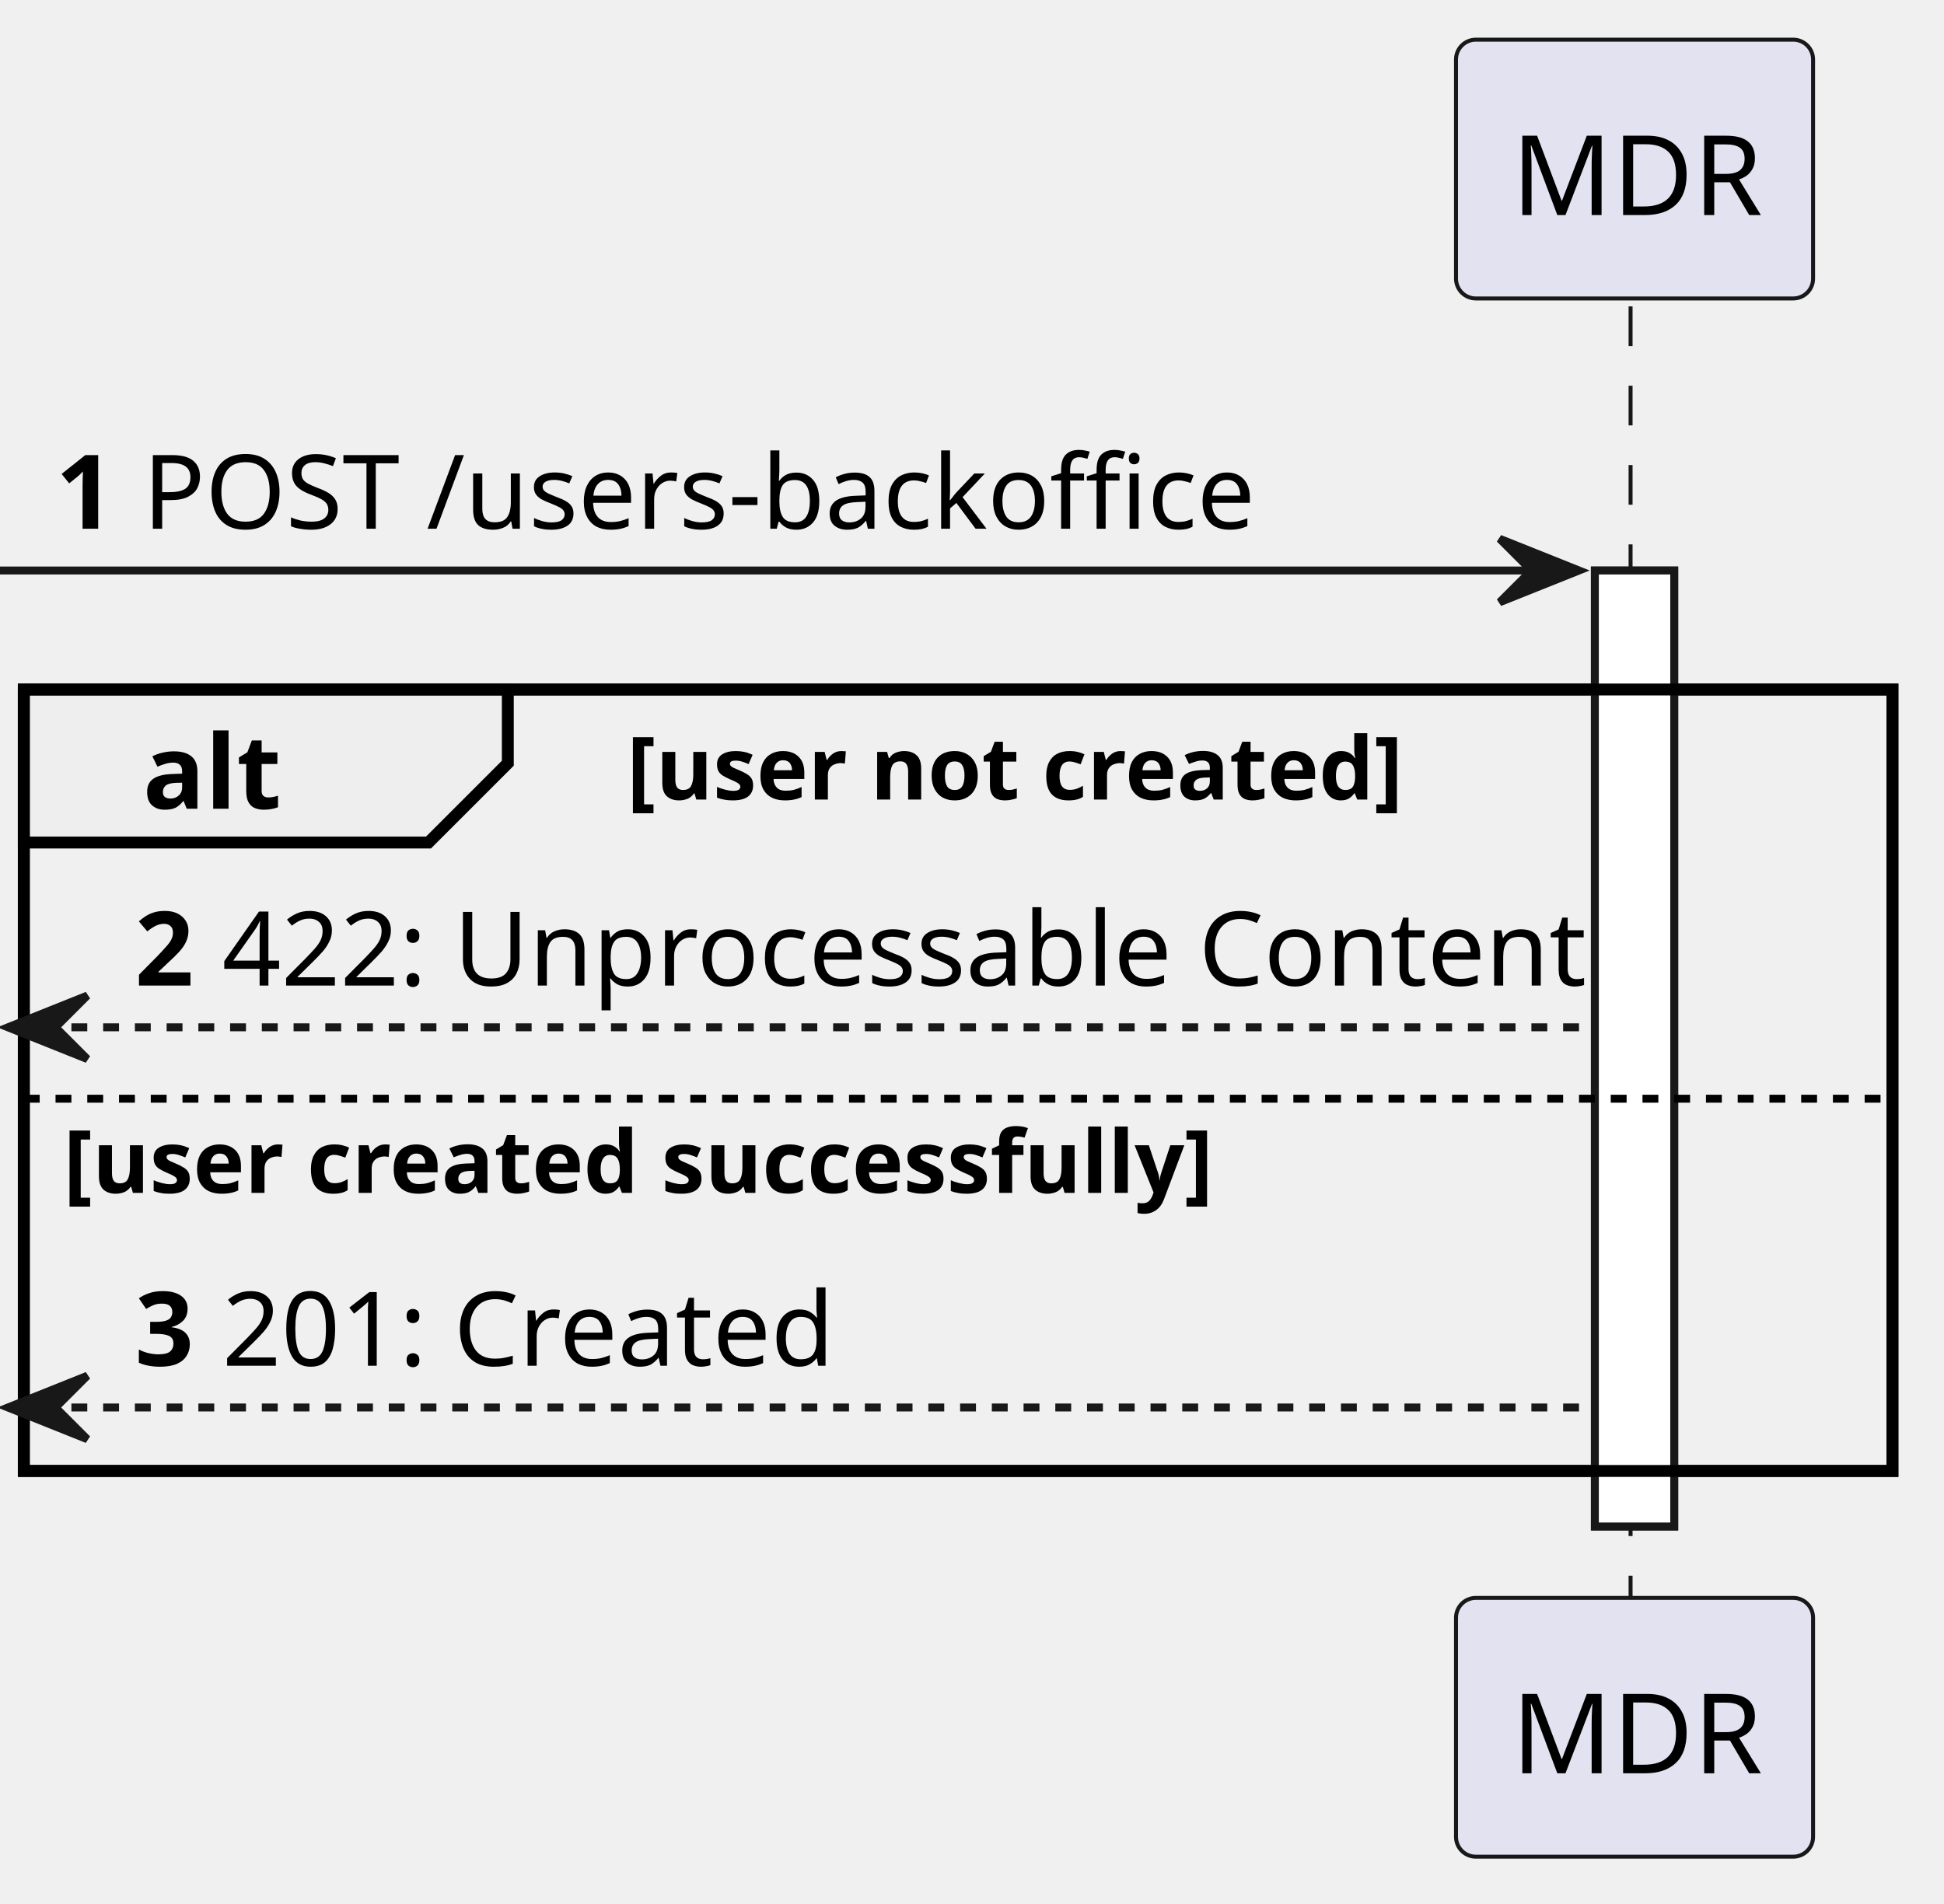
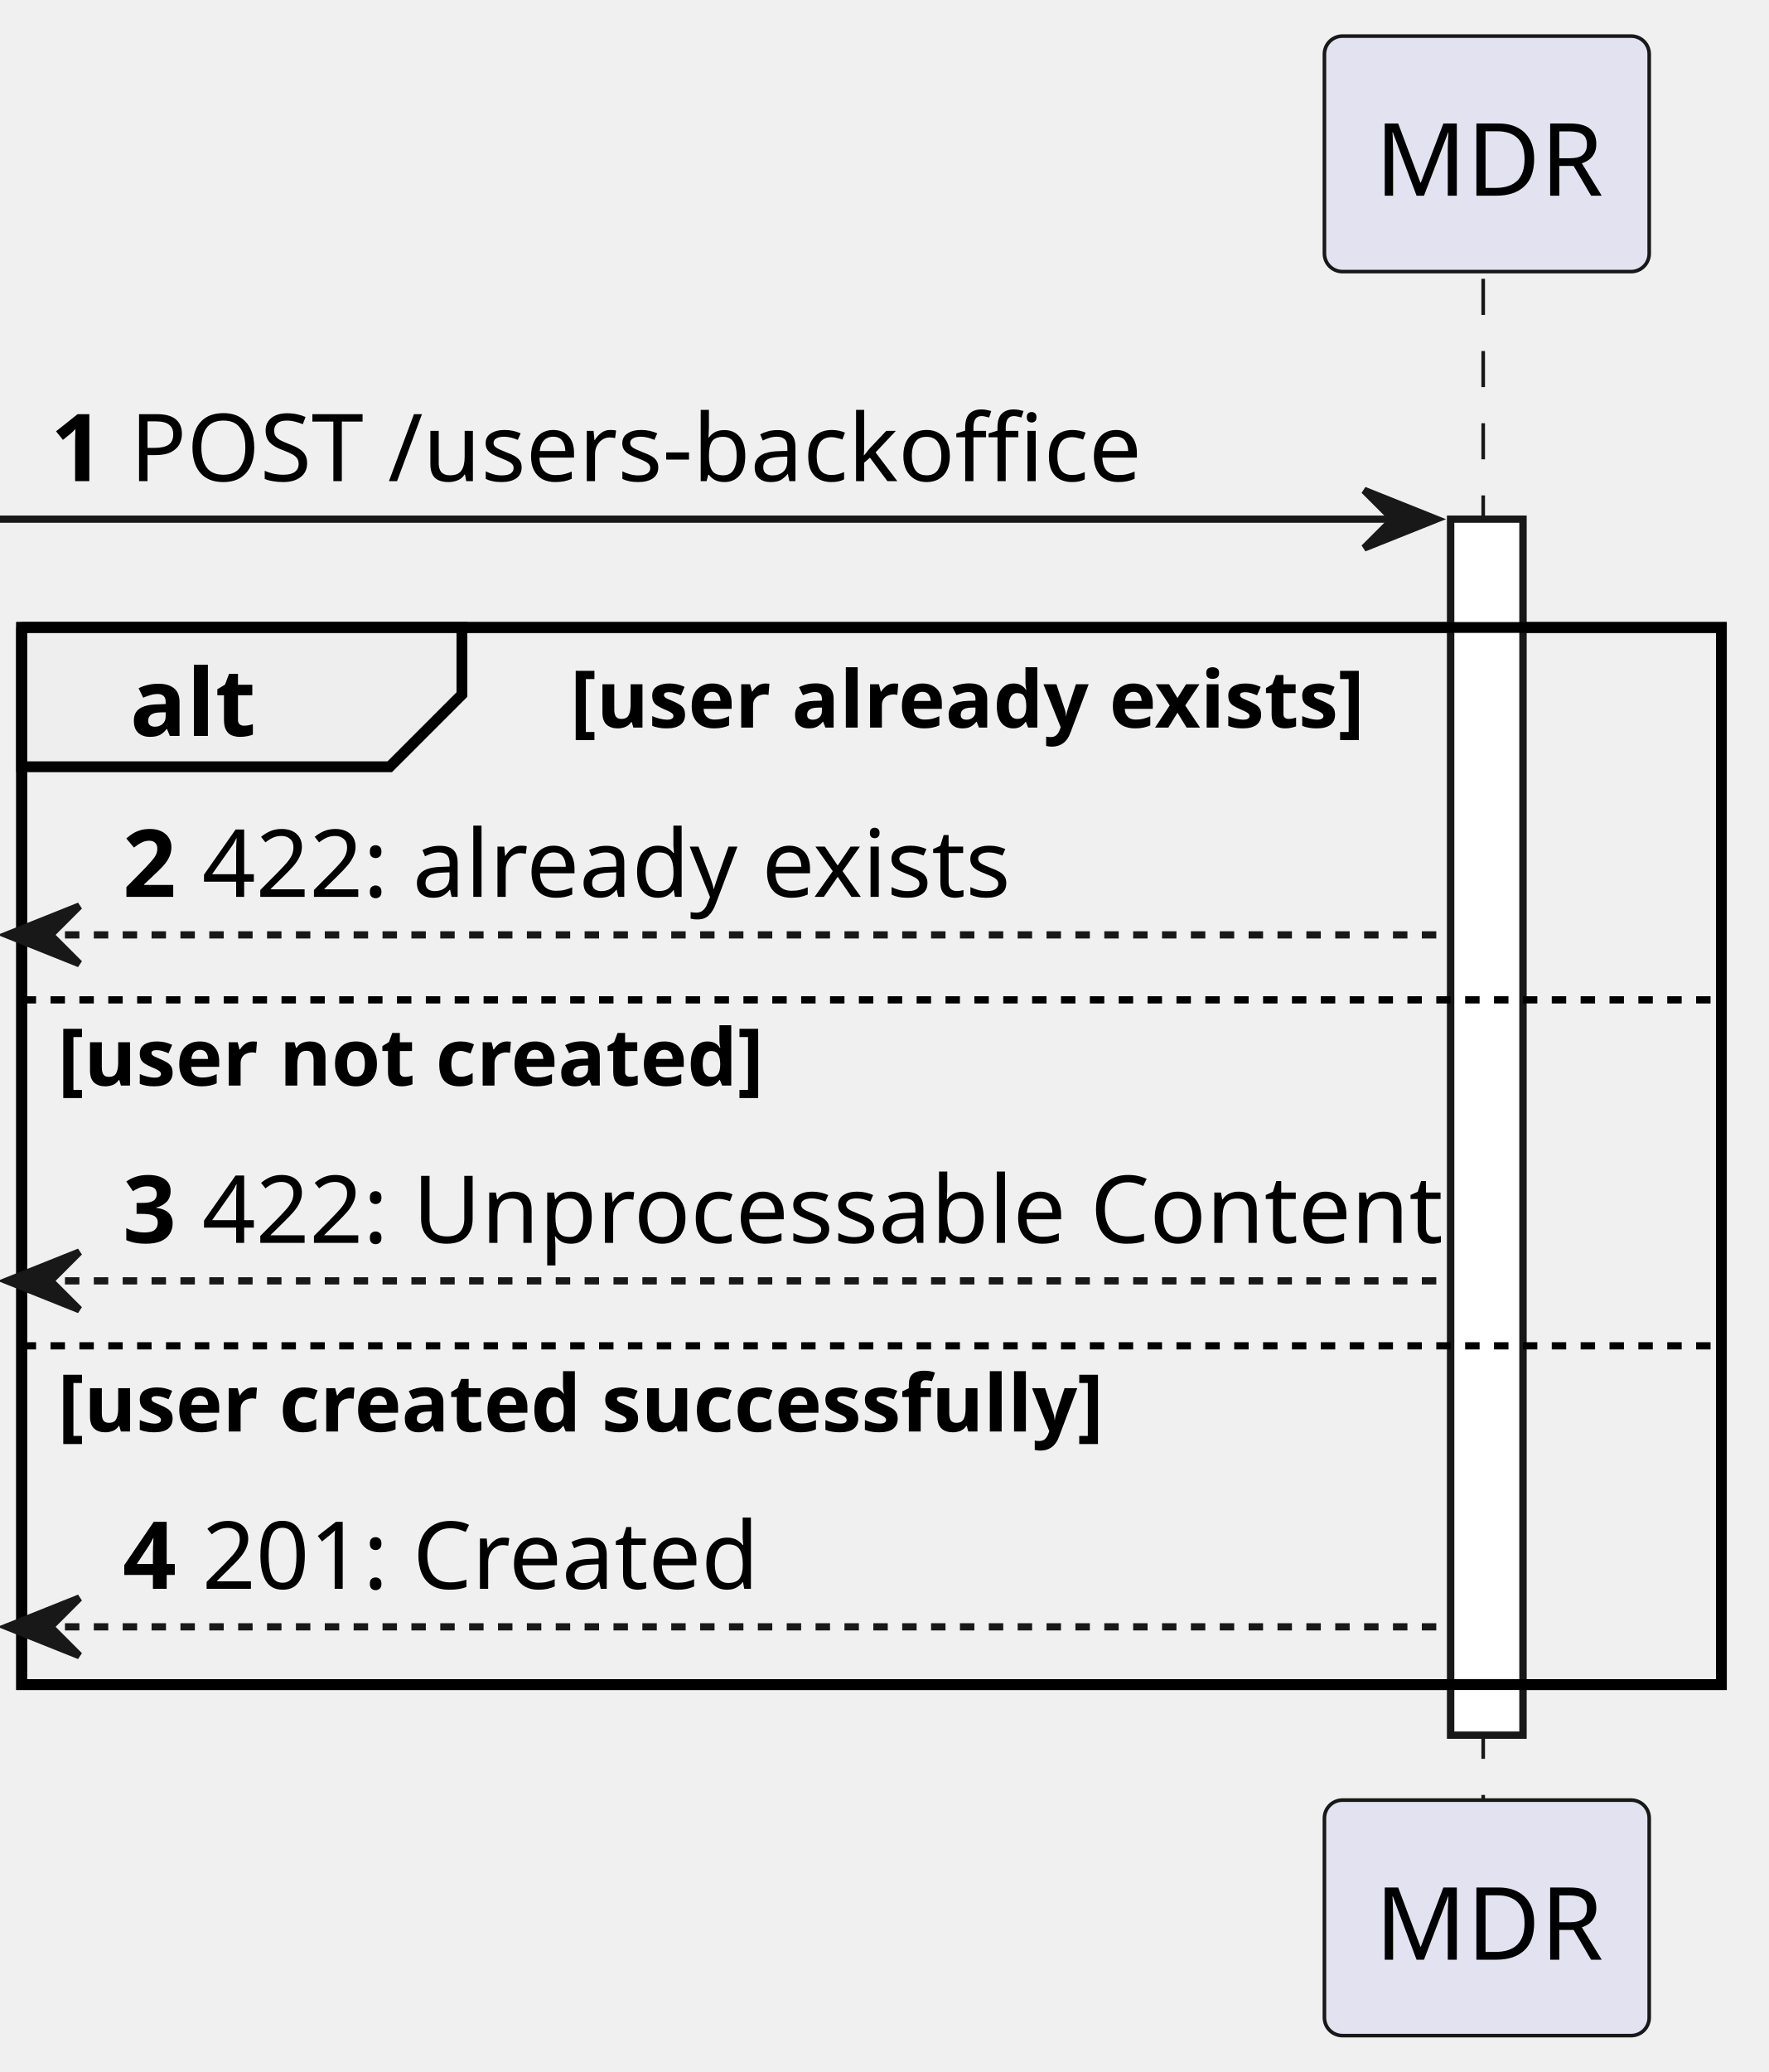
- <svg xmlns="http://www.w3.org/2000/svg" contentStyleType="text/css" height="240px" preserveAspectRatio="none" style="width:245px;height:240px;background:#FFFFFF;" version="1.1" viewBox="0 0 245 240" width="245px" zoomAndPan="magnify">
+ <svg xmlns="http://www.w3.org/2000/svg" contentStyleType="text/css" height="287px" preserveAspectRatio="none" style="width:245px;height:287px;background:#FFFFFF;" version="1.1" viewBox="0 0 245 287" width="245px" zoomAndPan="magnify">
  <defs />
  <g>
-     <rect fill="#FFFFFF" height="120.504" style="stroke:#181818;stroke-width:1.0;" width="10" x="201" y="71.912" />
-     <rect fill="none" height="98.504" style="stroke:#000000;stroke-width:1.5;" width="235.5" x="3" y="86.912" />
-     <line style="stroke:#181818;stroke-width:0.5;stroke-dasharray:5.0,5.0;" x1="205.5" x2="205.5" y1="38.621" y2="202.416" />
+     <rect fill="#FFFFFF" height="168.426" style="stroke:#181818;stroke-width:1.0;" width="10" x="201" y="71.912" />
+     <rect fill="none" height="146.426" style="stroke:#000000;stroke-width:1.5;" width="235.5" x="3" y="86.912" />
+     <line style="stroke:#181818;stroke-width:0.5;stroke-dasharray:5.0,5.0;" x1="205.5" x2="205.5" y1="38.621" y2="250.338" />
    <rect fill="#E2E2F0" height="32.621" rx="2.5" ry="2.5" style="stroke:#181818;stroke-width:0.5;" width="45" x="183.5" y="5" />
    <text fill="#000000" font-family="sans-serif" font-size="14" lengthAdjust="spacing" textLength="31" x="190.5" y="27.107">MDR</text>
-     <rect fill="#E2E2F0" height="32.621" rx="2.5" ry="2.5" style="stroke:#181818;stroke-width:0.5;" width="45" x="183.5" y="201.416" />
-     <text fill="#000000" font-family="sans-serif" font-size="14" lengthAdjust="spacing" textLength="31" x="190.5" y="223.523">MDR</text>
-     <rect fill="#FFFFFF" height="120.504" style="stroke:#181818;stroke-width:1.0;" width="10" x="201" y="71.912" />
+     <rect fill="#E2E2F0" height="32.621" rx="2.5" ry="2.5" style="stroke:#181818;stroke-width:0.5;" width="45" x="183.5" y="249.338" />
+     <text fill="#000000" font-family="sans-serif" font-size="14" lengthAdjust="spacing" textLength="31" x="190.5" y="271.445">MDR</text>
+     <rect fill="#FFFFFF" height="168.426" style="stroke:#181818;stroke-width:1.0;" width="10" x="201" y="71.912" />
    <polygon fill="#181818" points="189,67.912,199,71.912,189,75.912,193,71.912" style="stroke:#181818;stroke-width:1.0;" />
    <line style="stroke:#181818;stroke-width:1.0;" x1="0" x2="195" y1="71.912" y2="71.912" />
    <text fill="#000000" font-family="sans-serif" font-size="13" font-weight="bold" lengthAdjust="spacing" textLength="7" x="7" y="66.649">1</text>
    <text fill="#000000" font-family="sans-serif" font-size="13" lengthAdjust="spacing" textLength="137" x="18" y="66.649">POST /users-backoffice</text>
    <path d="M3,86.912 L64,86.912 L64,96.203 L54,106.203 L3,106.203 L3,86.912 " fill="#EEEEEE" style="stroke:#000000;stroke-width:1.5;" />
-     <rect fill="none" height="98.504" style="stroke:#000000;stroke-width:1.5;" width="235.5" x="3" y="86.912" />
+     <rect fill="none" height="146.426" style="stroke:#000000;stroke-width:1.5;" width="235.5" x="3" y="86.912" />
    <text fill="#000000" font-family="sans-serif" font-size="13" font-weight="bold" lengthAdjust="spacing" textLength="16" x="18" y="101.94">alt</text>
-     <text fill="#000000" font-family="sans-serif" font-size="11" font-weight="bold" lengthAdjust="spacing" textLength="100" x="79" y="100.782">[user not created]</text>
+     <text fill="#000000" font-family="sans-serif" font-size="11" font-weight="bold" lengthAdjust="spacing" textLength="114" x="79" y="100.782">[user already exists]</text>
    <polygon fill="#181818" points="11,125.494,1,129.494,11,133.494,7,129.494" style="stroke:#181818;stroke-width:1.0;" />
    <line style="stroke:#181818;stroke-width:1.0;stroke-dasharray:2.0,2.0;" x1="5" x2="200" y1="129.494" y2="129.494" />
    <text fill="#000000" font-family="sans-serif" font-size="13" font-weight="bold" lengthAdjust="spacing" textLength="7" x="17" y="124.231">2</text>
-     <text fill="#000000" font-family="sans-serif" font-size="13" lengthAdjust="spacing" textLength="164" x="28" y="124.231">422: Unprocessable Content</text>
+     <text fill="#000000" font-family="sans-serif" font-size="13" lengthAdjust="spacing" textLength="110" x="28" y="124.231">422: already exists</text>
    <line style="stroke:#000000;stroke-width:1.0;stroke-dasharray:2.0,2.0;" x1="3" x2="238.5" y1="138.494" y2="138.494" />
-     <text fill="#000000" font-family="sans-serif" font-size="11" font-weight="bold" lengthAdjust="spacing" textLength="152" x="8" y="150.364">[user created successfully]</text>
+     <text fill="#000000" font-family="sans-serif" font-size="11" font-weight="bold" lengthAdjust="spacing" textLength="100" x="8" y="150.364">[user not created]</text>
    <polygon fill="#181818" points="11,173.416,1,177.416,11,181.416,7,177.416" style="stroke:#181818;stroke-width:1.0;" />
    <line style="stroke:#181818;stroke-width:1.0;stroke-dasharray:2.0,2.0;" x1="5" x2="200" y1="177.416" y2="177.416" />
    <text fill="#000000" font-family="sans-serif" font-size="13" font-weight="bold" lengthAdjust="spacing" textLength="7" x="17" y="172.153">3</text>
-     <text fill="#000000" font-family="sans-serif" font-size="13" lengthAdjust="spacing" textLength="74" x="28" y="172.153">201: Created</text>
+     <text fill="#000000" font-family="sans-serif" font-size="13" lengthAdjust="spacing" textLength="164" x="28" y="172.153">422: Unprocessable Content</text>
+     <line style="stroke:#000000;stroke-width:1.0;stroke-dasharray:2.0,2.0;" x1="3" x2="238.5" y1="186.416" y2="186.416" />
+     <text fill="#000000" font-family="sans-serif" font-size="11" font-weight="bold" lengthAdjust="spacing" textLength="152" x="8" y="198.286">[user created successfully]</text>
+     <polygon fill="#181818" points="11,221.338,1,225.338,11,229.338,7,225.338" style="stroke:#181818;stroke-width:1.0;" />
+     <line style="stroke:#181818;stroke-width:1.0;stroke-dasharray:2.0,2.0;" x1="5" x2="200" y1="225.338" y2="225.338" />
+     <text fill="#000000" font-family="sans-serif" font-size="13" font-weight="bold" lengthAdjust="spacing" textLength="7" x="17" y="220.075">4</text>
+     <text fill="#000000" font-family="sans-serif" font-size="13" lengthAdjust="spacing" textLength="74" x="28" y="220.075">201: Created</text>
  </g>
</svg>
